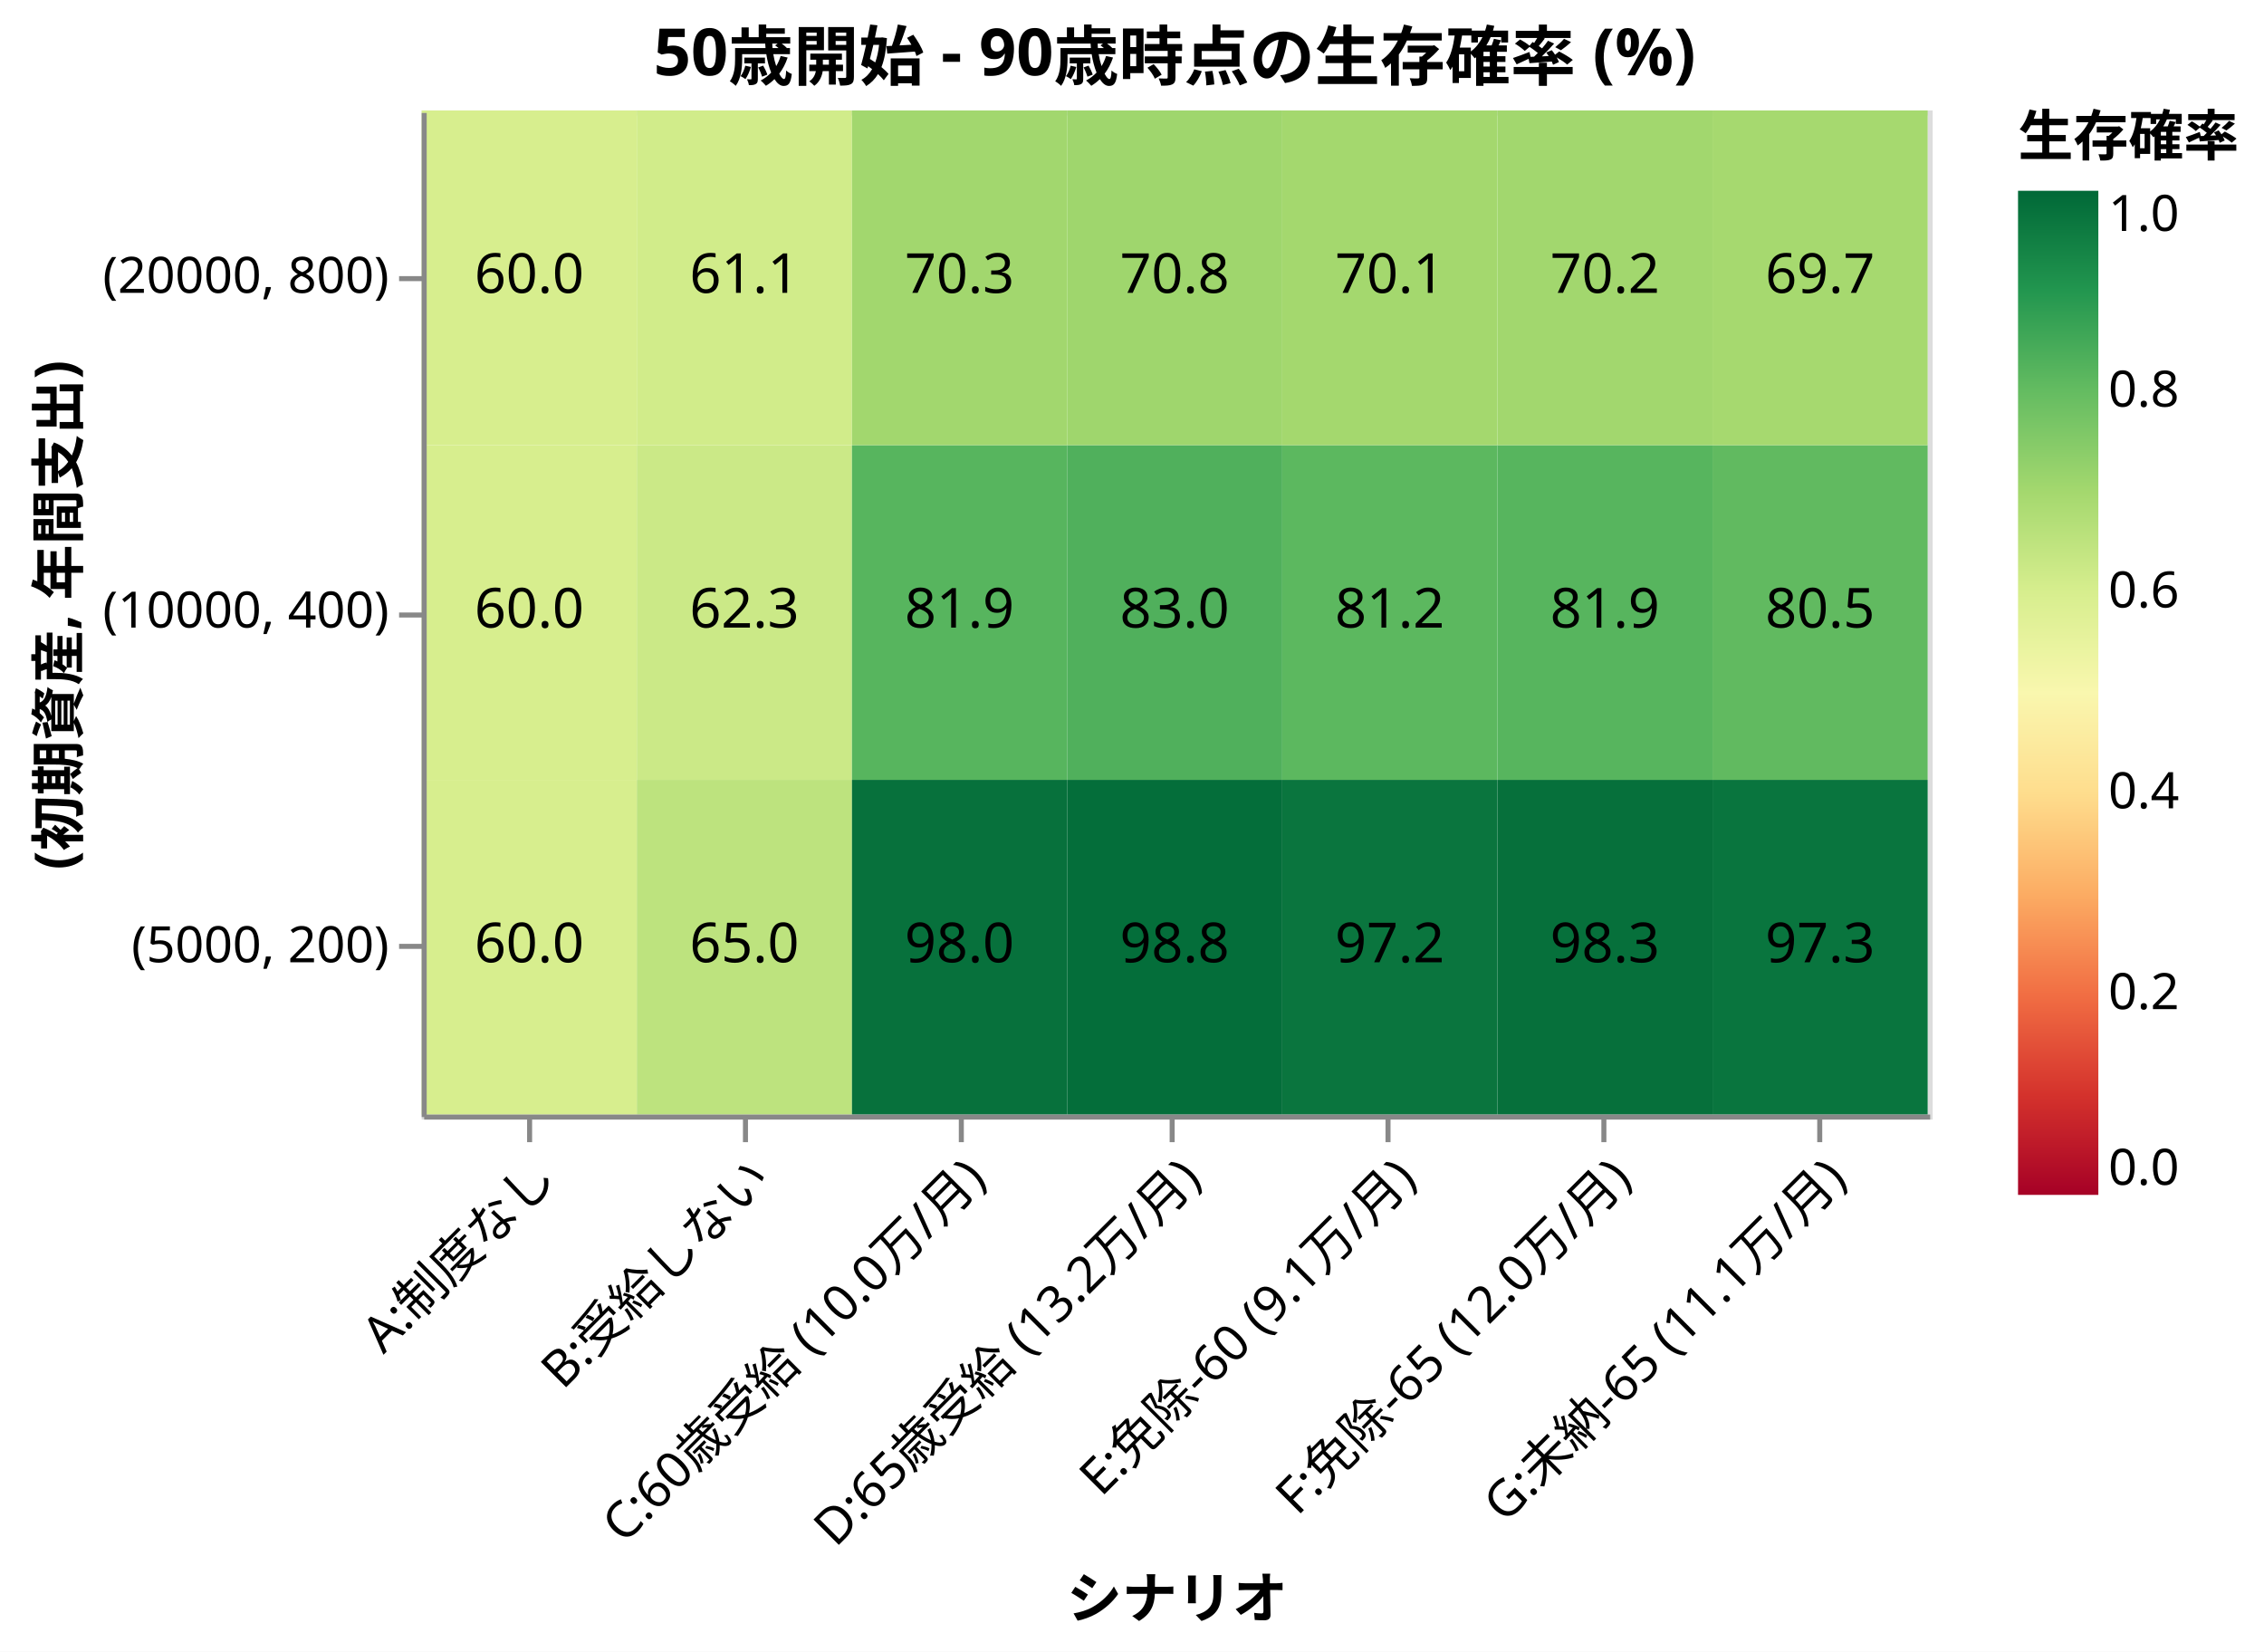
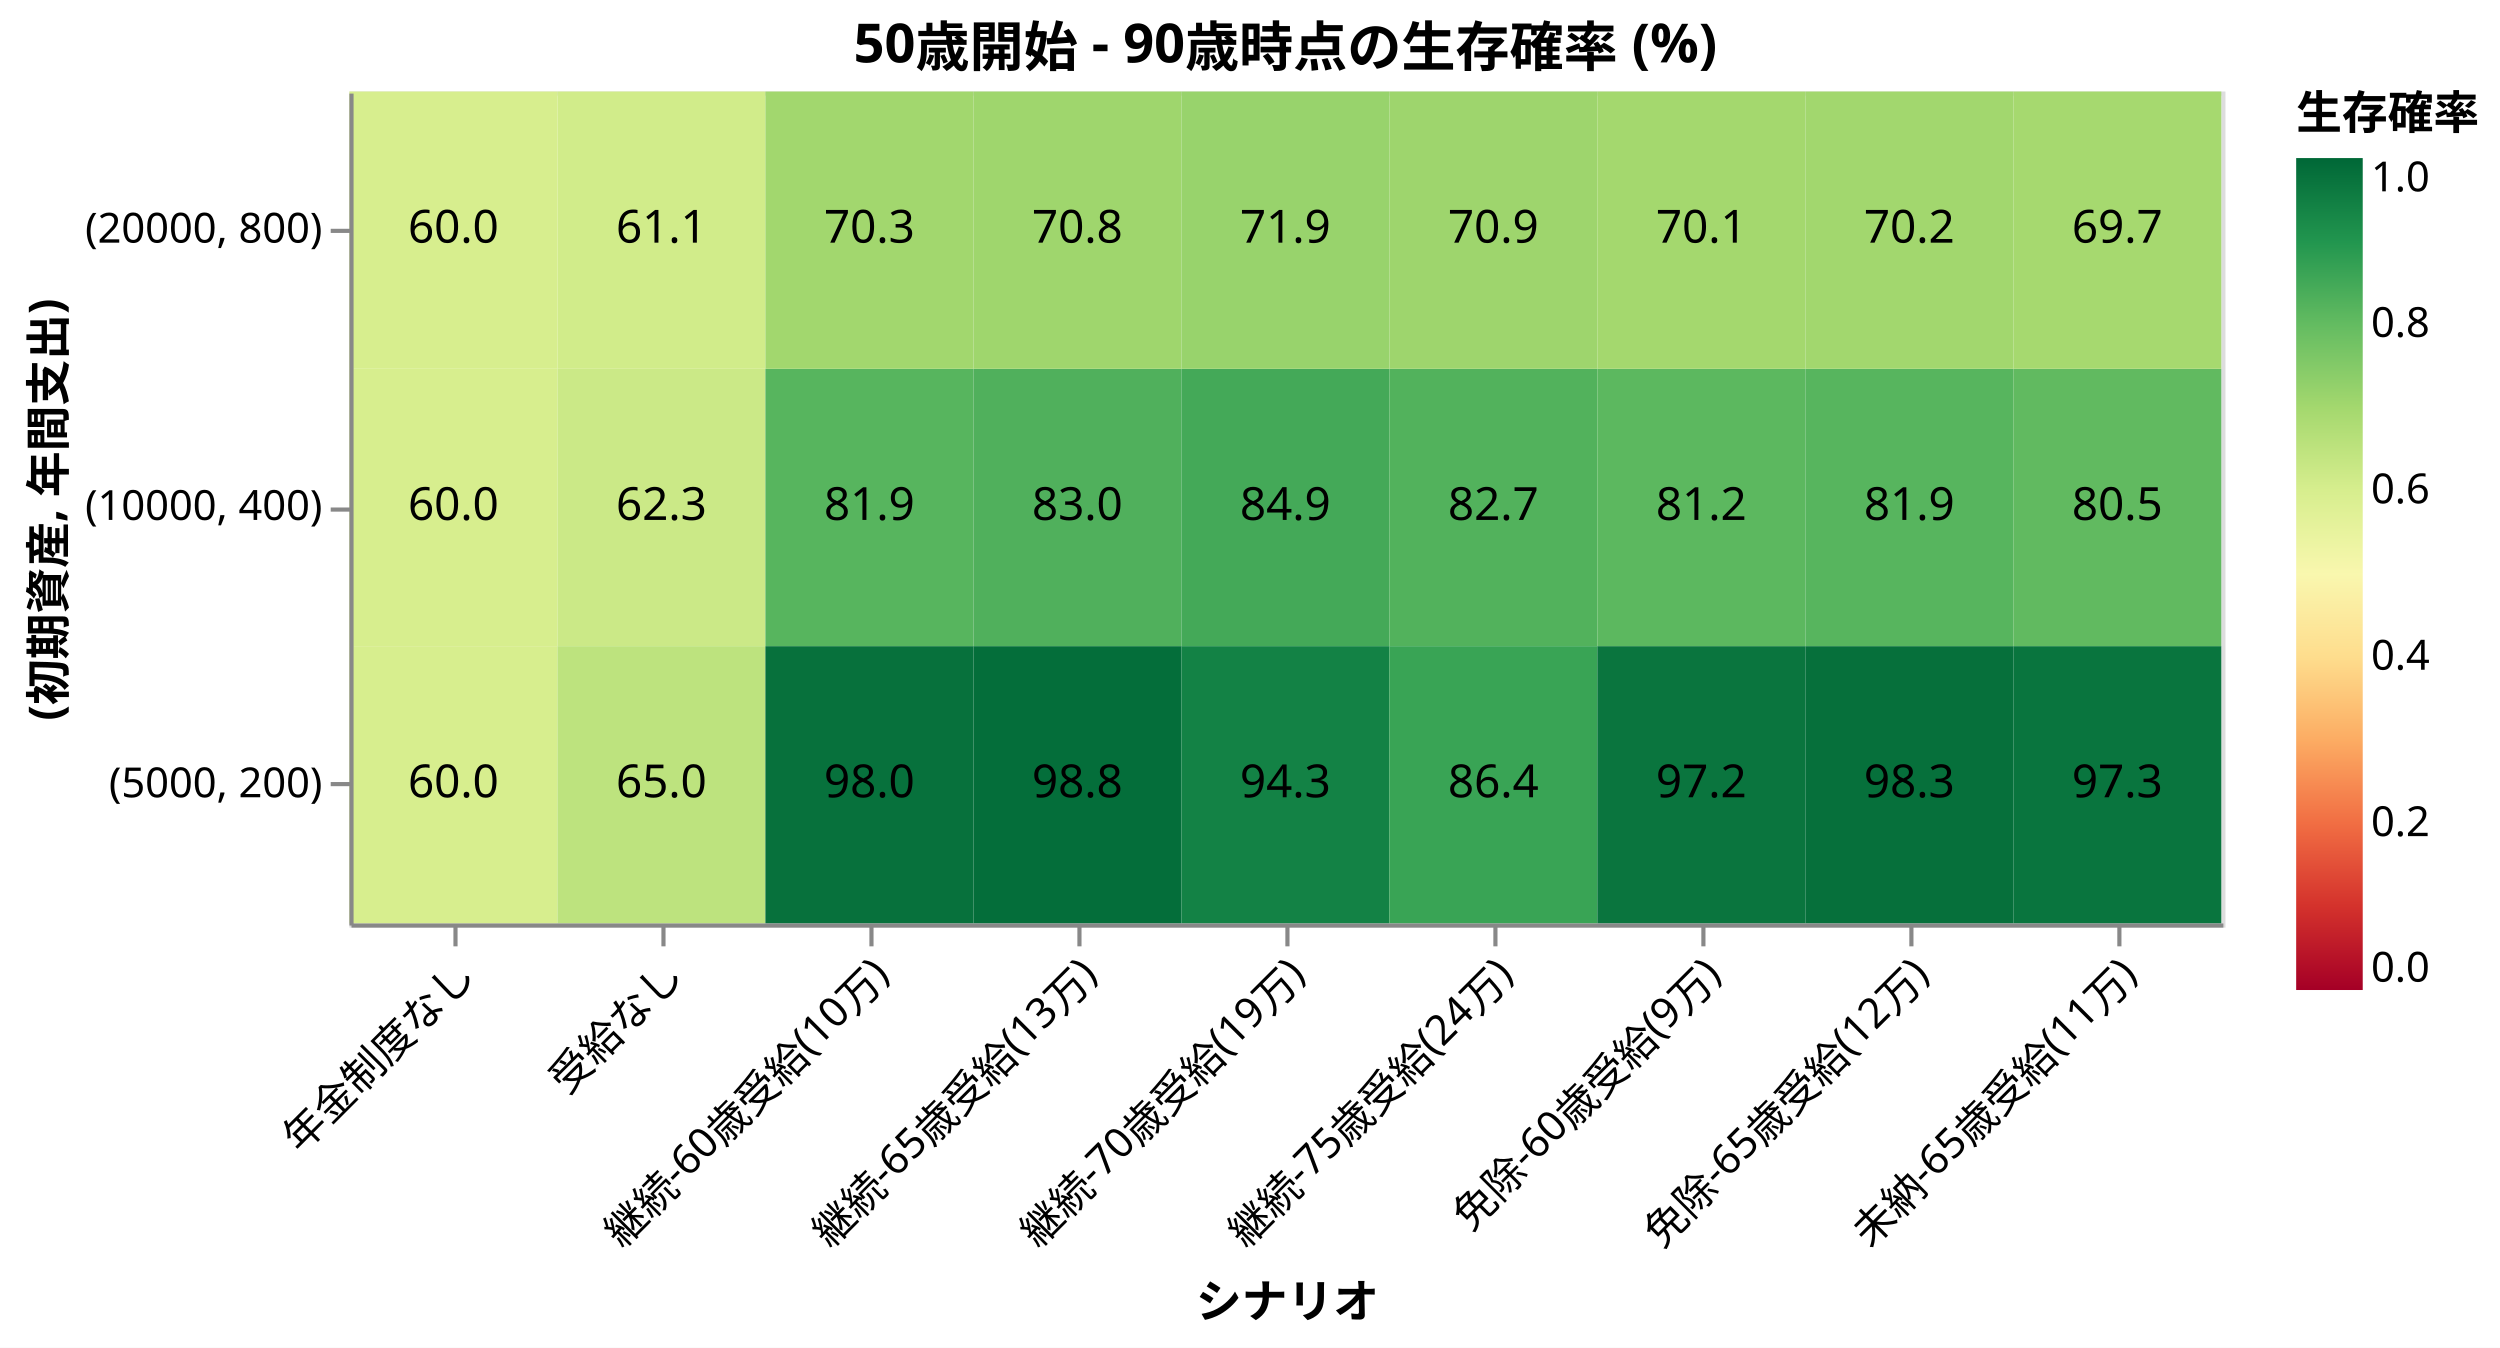
- <svg xmlns="http://www.w3.org/2000/svg" version="1.1" class="marks" width="451" height="329" viewBox="0 0 451 329">
-   <rect width="451" height="329" fill="white" />
+ <svg xmlns="http://www.w3.org/2000/svg" version="1.1" class="marks" width="601" height="324" viewBox="0 0 601 324">
+   <rect width="601" height="324" fill="white" />
  <g fill="none" stroke-miterlimit="10" transform="translate(84,22)">
    <g class="mark-group role-frame root" role="graphics-object" aria-roledescription="group mark container">
      <g transform="translate(0,0)">
-         <path class="background" aria-hidden="true" d="M0.5,0.5h300v200h-300Z" stroke="#ddd" />
+         <path class="background" aria-hidden="true" d="M0.5,0.5h450v200h-450Z" stroke="#ddd" />
        <g>
          <g class="mark-rect role-mark layer_0_marks" role="graphics-object" aria-roledescription="rect mark container">
-             <path aria-label="シナリオ: A:制度なし; (初期資産, 年間支出): (5000, 200); 生存確率: 0.6004" role="graphics-symbol" aria-roledescription="rect mark" d="M0,133.333h42.857v66.667h-42.857Z" fill="rgb(215, 238, 142)" />
-             <path aria-label="シナリオ: B:受給しない; (初期資産, 年間支出): (5000, 200); 生存確率: 0.6504" role="graphics-symbol" aria-roledescription="rect mark" d="M42.857,133.333h42.857v66.667h-42.857Z" fill="rgb(189, 227, 126)" />
-             <path aria-label="シナリオ: C:60歳受給 (10.0万/月); (初期資産, 年間支出): (5000, 200); 生存確率: 0.9796" role="graphics-symbol" aria-roledescription="rect mark" d="M85.714,133.333h42.857v66.667h-42.857Z" fill="rgb(7, 113, 60)" />
-             <path aria-label="シナリオ: D:65歳受給 (13.2万/月); (初期資産, 年間支出): (5000, 200); 生存確率: 0.988" role="graphics-symbol" aria-roledescription="rect mark" d="M128.571,133.333h42.857v66.667h-42.857Z" fill="rgb(4, 110, 58)" />
-             <path aria-label="シナリオ: E:免除-60 (9.1万/月); (初期資産, 年間支出): (5000, 200); 生存確率: 0.9716" role="graphics-symbol" aria-roledescription="rect mark" d="M171.429,133.333h42.857v66.667h-42.857Z" fill="rgb(10, 117, 62)" />
-             <path aria-label="シナリオ: F:免除-65 (12.0万/月); (初期資産, 年間支出): (5000, 200); 生存確率: 0.9832" role="graphics-symbol" aria-roledescription="rect mark" d="M214.286,133.333h42.857v66.667h-42.857Z" fill="rgb(6, 112, 59)" />
-             <path aria-label="シナリオ: G:未納-65 (11.1万/月); (初期資産, 年間支出): (5000, 200); 生存確率: 0.9726" role="graphics-symbol" aria-roledescription="rect mark" d="M257.143,133.333h42.857v66.667h-42.857Z" fill="rgb(9, 117, 62)" />
-             <path aria-label="シナリオ: A:制度なし; (初期資産, 年間支出): (10000, 400); 生存確率: 0.6004" role="graphics-symbol" aria-roledescription="rect mark" d="M0,66.667h42.857v66.667h-42.857Z" fill="rgb(215, 238, 142)" />
-             <path aria-label="シナリオ: B:受給しない; (初期資産, 年間支出): (10000, 400); 生存確率: 0.6228" role="graphics-symbol" aria-roledescription="rect mark" d="M42.857,66.667h42.857v66.667h-42.857Z" fill="rgb(203, 233, 135)" />
-             <path aria-label="シナリオ: C:60歳受給 (10.0万/月); (初期資産, 年間支出): (10000, 400); 生存確率: 0.819" role="graphics-symbol" aria-roledescription="rect mark" d="M85.714,66.667h42.857v66.667h-42.857Z" fill="rgb(87, 181, 94)" />
-             <path aria-label="シナリオ: D:65歳受給 (13.2万/月); (初期資産, 年間支出): (10000, 400); 生存確率: 0.8304" role="graphics-symbol" aria-roledescription="rect mark" d="M128.571,66.667h42.857v66.667h-42.857Z" fill="rgb(80, 176, 92)" />
-             <path aria-label="シナリオ: E:免除-60 (9.1万/月); (初期資産, 年間支出): (10000, 400); 生存確率: 0.8116" role="graphics-symbol" aria-roledescription="rect mark" d="M171.429,66.667h42.857v66.667h-42.857Z" fill="rgb(92, 184, 95)" />
-             <path aria-label="シナリオ: F:免除-65 (12.0万/月); (初期資産, 年間支出): (10000, 400); 生存確率: 0.8194" role="graphics-symbol" aria-roledescription="rect mark" d="M214.286,66.667h42.857v66.667h-42.857Z" fill="rgb(87, 181, 94)" />
-             <path aria-label="シナリオ: G:未納-65 (11.1万/月); (初期資産, 年間支出): (10000, 400); 生存確率: 0.8046" role="graphics-symbol" aria-roledescription="rect mark" d="M257.143,66.667h42.857v66.667h-42.857Z" fill="rgb(97, 186, 96)" />
-             <path aria-label="シナリオ: A:制度なし; (初期資産, 年間支出): (20000, 800); 生存確率: 0.6004" role="graphics-symbol" aria-roledescription="rect mark" d="M0,0h42.857v66.667h-42.857Z" fill="rgb(215, 238, 142)" />
-             <path aria-label="シナリオ: B:受給しない; (初期資産, 年間支出): (20000, 800); 生存確率: 0.611" role="graphics-symbol" aria-roledescription="rect mark" d="M42.857,0h42.857v66.667h-42.857Z" fill="rgb(209, 236, 138)" />
-             <path aria-label="シナリオ: C:60歳受給 (10.0万/月); (初期資産, 年間支出): (20000, 800); 生存確率: 0.7032" role="graphics-symbol" aria-roledescription="rect mark" d="M85.714,0h42.857v66.667h-42.857Z" fill="rgb(162, 215, 110)" />
-             <path aria-label="シナリオ: D:65歳受給 (13.2万/月); (初期資産, 年間支出): (20000, 800); 生存確率: 0.7076" role="graphics-symbol" aria-roledescription="rect mark" d="M128.571,0h42.857v66.667h-42.857Z" fill="rgb(159, 214, 109)" />
-             <path aria-label="シナリオ: E:免除-60 (9.1万/月); (初期資産, 年間支出): (20000, 800); 生存確率: 0.7006" role="graphics-symbol" aria-roledescription="rect mark" d="M171.429,0h42.857v66.667h-42.857Z" fill="rgb(164, 216, 110)" />
-             <path aria-label="シナリオ: F:免除-65 (12.0万/月); (初期資産, 年間支出): (20000, 800); 生存確率: 0.7024" role="graphics-symbol" aria-roledescription="rect mark" d="M214.286,0h42.857v66.667h-42.857Z" fill="rgb(162, 215, 110)" />
-             <path aria-label="シナリオ: G:未納-65 (11.1万/月); (初期資産, 年間支出): (20000, 800); 生存確率: 0.6966" role="graphics-symbol" aria-roledescription="rect mark" d="M257.143,0h42.857v66.667h-42.857Z" fill="rgb(166, 217, 111)" />
+             <path aria-label="シナリオ: 年金制度なし; (初期資産, 年間支出): (5000, 200); 生存確率: 0.6004" role="graphics-symbol" aria-roledescription="rect mark" d="M0,133.333h50v66.667h-50Z" fill="rgb(215, 238, 142)" />
+             <path aria-label="シナリオ: 受給なし; (初期資産, 年間支出): (5000, 200); 生存確率: 0.6504" role="graphics-symbol" aria-roledescription="rect mark" d="M50,133.333h50v66.667h-50Z" fill="rgb(189, 227, 126)" />
+             <path aria-label="シナリオ: 継続-60歳受給&#10;(10万); (初期資産, 年間支出): (5000, 200); 生存確率: 0.9796" role="graphics-symbol" aria-roledescription="rect mark" d="M100,133.333h50v66.667h-50Z" fill="rgb(7, 113, 60)" />
+             <path aria-label="シナリオ: 継続-65歳受給&#10;(13万); (初期資産, 年間支出): (5000, 200); 生存確率: 0.988" role="graphics-symbol" aria-roledescription="rect mark" d="M150,133.333h50v66.667h-50Z" fill="rgb(4, 110, 58)" />
+             <path aria-label="シナリオ: 継続-70歳受給&#10;(19万); (初期資産, 年間支出): (5000, 200); 生存確率: 0.9434" role="graphics-symbol" aria-roledescription="rect mark" d="M200,133.333h50v66.667h-50Z" fill="rgb(19, 130, 69)" />
+             <path aria-label="シナリオ: 継続-75歳受給&#10;(24万); (初期資産, 年間支出): (5000, 200); 生存確率: 0.8644" role="graphics-symbol" aria-roledescription="rect mark" d="M250,133.333h50v66.667h-50Z" fill="rgb(57, 164, 85)" />
+             <path aria-label="シナリオ: 免除-60歳受給&#10;(9万); (初期資産, 年間支出): (5000, 200); 生存確率: 0.9716" role="graphics-symbol" aria-roledescription="rect mark" d="M300,133.333h50v66.667h-50Z" fill="rgb(10, 117, 62)" />
+             <path aria-label="シナリオ: 免除-65歳受給&#10;(12万); (初期資産, 年間支出): (5000, 200); 生存確率: 0.9832" role="graphics-symbol" aria-roledescription="rect mark" d="M350,133.333h50v66.667h-50Z" fill="rgb(6, 112, 59)" />
+             <path aria-label="シナリオ: 未納-65歳受給&#10;(11万); (初期資産, 年間支出): (5000, 200); 生存確率: 0.9726" role="graphics-symbol" aria-roledescription="rect mark" d="M400,133.333h50v66.667h-50Z" fill="rgb(9, 117, 62)" />
+             <path aria-label="シナリオ: 年金制度なし; (初期資産, 年間支出): (10000, 400); 生存確率: 0.6004" role="graphics-symbol" aria-roledescription="rect mark" d="M0,66.667h50v66.667h-50Z" fill="rgb(215, 238, 142)" />
+             <path aria-label="シナリオ: 受給なし; (初期資産, 年間支出): (10000, 400); 生存確率: 0.6228" role="graphics-symbol" aria-roledescription="rect mark" d="M50,66.667h50v66.667h-50Z" fill="rgb(203, 233, 135)" />
+             <path aria-label="シナリオ: 継続-60歳受給&#10;(10万); (初期資産, 年間支出): (10000, 400); 生存確率: 0.819" role="graphics-symbol" aria-roledescription="rect mark" d="M100,66.667h50v66.667h-50Z" fill="rgb(87, 181, 94)" />
+             <path aria-label="シナリオ: 継続-65歳受給&#10;(13万); (初期資産, 年間支出): (10000, 400); 生存確率: 0.8304" role="graphics-symbol" aria-roledescription="rect mark" d="M150,66.667h50v66.667h-50Z" fill="rgb(80, 176, 92)" />
+             <path aria-label="シナリオ: 継続-70歳受給&#10;(19万); (初期資産, 年間支出): (10000, 400); 生存確率: 0.849" role="graphics-symbol" aria-roledescription="rect mark" d="M200,66.667h50v66.667h-50Z" fill="rgb(68, 169, 88)" />
+             <path aria-label="シナリオ: 継続-75歳受給&#10;(24万); (初期資産, 年間支出): (10000, 400); 生存確率: 0.8268" role="graphics-symbol" aria-roledescription="rect mark" d="M250,66.667h50v66.667h-50Z" fill="rgb(82, 178, 92)" />
+             <path aria-label="シナリオ: 免除-60歳受給&#10;(9万); (初期資産, 年間支出): (10000, 400); 生存確率: 0.8116" role="graphics-symbol" aria-roledescription="rect mark" d="M300,66.667h50v66.667h-50Z" fill="rgb(92, 184, 95)" />
+             <path aria-label="シナリオ: 免除-65歳受給&#10;(12万); (初期資産, 年間支出): (10000, 400); 生存確率: 0.8194" role="graphics-symbol" aria-roledescription="rect mark" d="M350,66.667h50v66.667h-50Z" fill="rgb(87, 181, 94)" />
+             <path aria-label="シナリオ: 未納-65歳受給&#10;(11万); (初期資産, 年間支出): (10000, 400); 生存確率: 0.8046" role="graphics-symbol" aria-roledescription="rect mark" d="M400,66.667h50v66.667h-50Z" fill="rgb(97, 186, 96)" />
+             <path aria-label="シナリオ: 年金制度なし; (初期資産, 年間支出): (20000, 800); 生存確率: 0.6004" role="graphics-symbol" aria-roledescription="rect mark" d="M0,0h50v66.667h-50Z" fill="rgb(215, 238, 142)" />
+             <path aria-label="シナリオ: 受給なし; (初期資産, 年間支出): (20000, 800); 生存確率: 0.611" role="graphics-symbol" aria-roledescription="rect mark" d="M50,0h50v66.667h-50Z" fill="rgb(209, 236, 138)" />
+             <path aria-label="シナリオ: 継続-60歳受給&#10;(10万); (初期資産, 年間支出): (20000, 800); 生存確率: 0.7032" role="graphics-symbol" aria-roledescription="rect mark" d="M100,0h50v66.667h-50Z" fill="rgb(162, 215, 110)" />
+             <path aria-label="シナリオ: 継続-65歳受給&#10;(13万); (初期資産, 年間支出): (20000, 800); 生存確率: 0.7076" role="graphics-symbol" aria-roledescription="rect mark" d="M150,0h50v66.667h-50Z" fill="rgb(159, 214, 109)" />
+             <path aria-label="シナリオ: 継続-70歳受給&#10;(19万); (初期資産, 年間支出): (20000, 800); 生存確率: 0.7188" role="graphics-symbol" aria-roledescription="rect mark" d="M200,0h50v66.667h-50Z" fill="rgb(152, 211, 108)" />
+             <path aria-label="シナリオ: 継続-75歳受給&#10;(24万); (初期資産, 年間支出): (20000, 800); 生存確率: 0.709" role="graphics-symbol" aria-roledescription="rect mark" d="M250,0h50v66.667h-50Z" fill="rgb(158, 213, 109)" />
+             <path aria-label="シナリオ: 免除-60歳受給&#10;(9万); (初期資産, 年間支出): (20000, 800); 生存確率: 0.7006" role="graphics-symbol" aria-roledescription="rect mark" d="M300,0h50v66.667h-50Z" fill="rgb(164, 216, 110)" />
+             <path aria-label="シナリオ: 免除-65歳受給&#10;(12万); (初期資産, 年間支出): (20000, 800); 生存確率: 0.7024" role="graphics-symbol" aria-roledescription="rect mark" d="M350,0h50v66.667h-50Z" fill="rgb(162, 215, 110)" />
+             <path aria-label="シナリオ: 未納-65歳受給&#10;(11万); (初期資産, 年間支出): (20000, 800); 生存確率: 0.6966" role="graphics-symbol" aria-roledescription="rect mark" d="M400,0h50v66.667h-50Z" fill="rgb(166, 217, 111)" />
          </g>
          <g class="mark-text role-mark layer_1_marks" role="graphics-object" aria-roledescription="text mark container">
-             <text aria-label="シナリオ: A:制度なし; (初期資産, 年間支出): (5000, 200); survival_rate_pct: 60.0" role="graphics-symbol" aria-roledescription="text mark" text-anchor="middle" transform="translate(21.42857,169.6667)" font-family="sans-serif" font-size="11px" fill="black">60.0</text>
-             <text aria-label="シナリオ: B:受給しない; (初期資産, 年間支出): (5000, 200); survival_rate_pct: 65.0" role="graphics-symbol" aria-roledescription="text mark" text-anchor="middle" transform="translate(64.28571,169.6667)" font-family="sans-serif" font-size="11px" fill="black">65.0</text>
-             <text aria-label="シナリオ: C:60歳受給 (10.0万/月); (初期資産, 年間支出): (5000, 200); survival_rate_pct: 98.0" role="graphics-symbol" aria-roledescription="text mark" text-anchor="middle" transform="translate(107.1429,169.6667)" font-family="sans-serif" font-size="11px" fill="black">98.0</text>
-             <text aria-label="シナリオ: D:65歳受給 (13.2万/月); (初期資産, 年間支出): (5000, 200); survival_rate_pct: 98.8" role="graphics-symbol" aria-roledescription="text mark" text-anchor="middle" transform="translate(150,169.6667)" font-family="sans-serif" font-size="11px" fill="black">98.8</text>
-             <text aria-label="シナリオ: E:免除-60 (9.1万/月); (初期資産, 年間支出): (5000, 200); survival_rate_pct: 97.2" role="graphics-symbol" aria-roledescription="text mark" text-anchor="middle" transform="translate(192.8571,169.6667)" font-family="sans-serif" font-size="11px" fill="black">97.2</text>
-             <text aria-label="シナリオ: F:免除-65 (12.0万/月); (初期資産, 年間支出): (5000, 200); survival_rate_pct: 98.3" role="graphics-symbol" aria-roledescription="text mark" text-anchor="middle" transform="translate(235.7143,169.6667)" font-family="sans-serif" font-size="11px" fill="black">98.3</text>
-             <text aria-label="シナリオ: G:未納-65 (11.1万/月); (初期資産, 年間支出): (5000, 200); survival_rate_pct: 97.3" role="graphics-symbol" aria-roledescription="text mark" text-anchor="middle" transform="translate(278.5714,169.6667)" font-family="sans-serif" font-size="11px" fill="black">97.3</text>
-             <text aria-label="シナリオ: A:制度なし; (初期資産, 年間支出): (10000, 400); survival_rate_pct: 60.0" role="graphics-symbol" aria-roledescription="text mark" text-anchor="middle" transform="translate(21.42857,103)" font-family="sans-serif" font-size="11px" fill="black">60.0</text>
-             <text aria-label="シナリオ: B:受給しない; (初期資産, 年間支出): (10000, 400); survival_rate_pct: 62.3" role="graphics-symbol" aria-roledescription="text mark" text-anchor="middle" transform="translate(64.28571,103)" font-family="sans-serif" font-size="11px" fill="black">62.3</text>
-             <text aria-label="シナリオ: C:60歳受給 (10.0万/月); (初期資産, 年間支出): (10000, 400); survival_rate_pct: 81.9" role="graphics-symbol" aria-roledescription="text mark" text-anchor="middle" transform="translate(107.1429,103)" font-family="sans-serif" font-size="11px" fill="black">81.9</text>
-             <text aria-label="シナリオ: D:65歳受給 (13.2万/月); (初期資産, 年間支出): (10000, 400); survival_rate_pct: 83.0" role="graphics-symbol" aria-roledescription="text mark" text-anchor="middle" transform="translate(150,103)" font-family="sans-serif" font-size="11px" fill="black">83.0</text>
-             <text aria-label="シナリオ: E:免除-60 (9.1万/月); (初期資産, 年間支出): (10000, 400); survival_rate_pct: 81.2" role="graphics-symbol" aria-roledescription="text mark" text-anchor="middle" transform="translate(192.8571,103)" font-family="sans-serif" font-size="11px" fill="black">81.2</text>
-             <text aria-label="シナリオ: F:免除-65 (12.0万/月); (初期資産, 年間支出): (10000, 400); survival_rate_pct: 81.9" role="graphics-symbol" aria-roledescription="text mark" text-anchor="middle" transform="translate(235.7143,103)" font-family="sans-serif" font-size="11px" fill="black">81.9</text>
-             <text aria-label="シナリオ: G:未納-65 (11.1万/月); (初期資産, 年間支出): (10000, 400); survival_rate_pct: 80.5" role="graphics-symbol" aria-roledescription="text mark" text-anchor="middle" transform="translate(278.5714,103)" font-family="sans-serif" font-size="11px" fill="black">80.5</text>
-             <text aria-label="シナリオ: A:制度なし; (初期資産, 年間支出): (20000, 800); survival_rate_pct: 60.0" role="graphics-symbol" aria-roledescription="text mark" text-anchor="middle" transform="translate(21.42857,36.33333)" font-family="sans-serif" font-size="11px" fill="black">60.0</text>
-             <text aria-label="シナリオ: B:受給しない; (初期資産, 年間支出): (20000, 800); survival_rate_pct: 61.1" role="graphics-symbol" aria-roledescription="text mark" text-anchor="middle" transform="translate(64.28571,36.33333)" font-family="sans-serif" font-size="11px" fill="black">61.1</text>
-             <text aria-label="シナリオ: C:60歳受給 (10.0万/月); (初期資産, 年間支出): (20000, 800); survival_rate_pct: 70.3" role="graphics-symbol" aria-roledescription="text mark" text-anchor="middle" transform="translate(107.1429,36.33333)" font-family="sans-serif" font-size="11px" fill="black">70.3</text>
-             <text aria-label="シナリオ: D:65歳受給 (13.2万/月); (初期資産, 年間支出): (20000, 800); survival_rate_pct: 70.8" role="graphics-symbol" aria-roledescription="text mark" text-anchor="middle" transform="translate(150,36.33333)" font-family="sans-serif" font-size="11px" fill="black">70.8</text>
-             <text aria-label="シナリオ: E:免除-60 (9.1万/月); (初期資産, 年間支出): (20000, 800); survival_rate_pct: 70.1" role="graphics-symbol" aria-roledescription="text mark" text-anchor="middle" transform="translate(192.8571,36.33333)" font-family="sans-serif" font-size="11px" fill="black">70.1</text>
-             <text aria-label="シナリオ: F:免除-65 (12.0万/月); (初期資産, 年間支出): (20000, 800); survival_rate_pct: 70.2" role="graphics-symbol" aria-roledescription="text mark" text-anchor="middle" transform="translate(235.7143,36.33333)" font-family="sans-serif" font-size="11px" fill="black">70.2</text>
-             <text aria-label="シナリオ: G:未納-65 (11.1万/月); (初期資産, 年間支出): (20000, 800); survival_rate_pct: 69.7" role="graphics-symbol" aria-roledescription="text mark" text-anchor="middle" transform="translate(278.5714,36.33333)" font-family="sans-serif" font-size="11px" fill="black">69.7</text>
+             <text aria-label="シナリオ: 年金制度なし; (初期資産, 年間支出): (5000, 200); survival_rate_pct: 60.0" role="graphics-symbol" aria-roledescription="text mark" text-anchor="middle" transform="translate(25,169.6667)" font-family="sans-serif" font-size="11px" fill="black">60.0</text>
+             <text aria-label="シナリオ: 受給なし; (初期資産, 年間支出): (5000, 200); survival_rate_pct: 65.0" role="graphics-symbol" aria-roledescription="text mark" text-anchor="middle" transform="translate(75,169.6667)" font-family="sans-serif" font-size="11px" fill="black">65.0</text>
+             <text aria-label="シナリオ: 継続-60歳受給&#10;(10万); (初期資産, 年間支出): (5000, 200); survival_rate_pct: 98.0" role="graphics-symbol" aria-roledescription="text mark" text-anchor="middle" transform="translate(125,169.6667)" font-family="sans-serif" font-size="11px" fill="black">98.0</text>
+             <text aria-label="シナリオ: 継続-65歳受給&#10;(13万); (初期資産, 年間支出): (5000, 200); survival_rate_pct: 98.8" role="graphics-symbol" aria-roledescription="text mark" text-anchor="middle" transform="translate(175,169.6667)" font-family="sans-serif" font-size="11px" fill="black">98.8</text>
+             <text aria-label="シナリオ: 継続-70歳受給&#10;(19万); (初期資産, 年間支出): (5000, 200); survival_rate_pct: 94.3" role="graphics-symbol" aria-roledescription="text mark" text-anchor="middle" transform="translate(225,169.6667)" font-family="sans-serif" font-size="11px" fill="black">94.3</text>
+             <text aria-label="シナリオ: 継続-75歳受給&#10;(24万); (初期資産, 年間支出): (5000, 200); survival_rate_pct: 86.4" role="graphics-symbol" aria-roledescription="text mark" text-anchor="middle" transform="translate(275,169.6667)" font-family="sans-serif" font-size="11px" fill="black">86.4</text>
+             <text aria-label="シナリオ: 免除-60歳受給&#10;(9万); (初期資産, 年間支出): (5000, 200); survival_rate_pct: 97.2" role="graphics-symbol" aria-roledescription="text mark" text-anchor="middle" transform="translate(325,169.6667)" font-family="sans-serif" font-size="11px" fill="black">97.2</text>
+             <text aria-label="シナリオ: 免除-65歳受給&#10;(12万); (初期資産, 年間支出): (5000, 200); survival_rate_pct: 98.3" role="graphics-symbol" aria-roledescription="text mark" text-anchor="middle" transform="translate(375,169.6667)" font-family="sans-serif" font-size="11px" fill="black">98.3</text>
+             <text aria-label="シナリオ: 未納-65歳受給&#10;(11万); (初期資産, 年間支出): (5000, 200); survival_rate_pct: 97.3" role="graphics-symbol" aria-roledescription="text mark" text-anchor="middle" transform="translate(425,169.6667)" font-family="sans-serif" font-size="11px" fill="black">97.3</text>
+             <text aria-label="シナリオ: 年金制度なし; (初期資産, 年間支出): (10000, 400); survival_rate_pct: 60.0" role="graphics-symbol" aria-roledescription="text mark" text-anchor="middle" transform="translate(25,103)" font-family="sans-serif" font-size="11px" fill="black">60.0</text>
+             <text aria-label="シナリオ: 受給なし; (初期資産, 年間支出): (10000, 400); survival_rate_pct: 62.3" role="graphics-symbol" aria-roledescription="text mark" text-anchor="middle" transform="translate(75,103)" font-family="sans-serif" font-size="11px" fill="black">62.3</text>
+             <text aria-label="シナリオ: 継続-60歳受給&#10;(10万); (初期資産, 年間支出): (10000, 400); survival_rate_pct: 81.9" role="graphics-symbol" aria-roledescription="text mark" text-anchor="middle" transform="translate(125,103)" font-family="sans-serif" font-size="11px" fill="black">81.9</text>
+             <text aria-label="シナリオ: 継続-65歳受給&#10;(13万); (初期資産, 年間支出): (10000, 400); survival_rate_pct: 83.0" role="graphics-symbol" aria-roledescription="text mark" text-anchor="middle" transform="translate(175,103)" font-family="sans-serif" font-size="11px" fill="black">83.0</text>
+             <text aria-label="シナリオ: 継続-70歳受給&#10;(19万); (初期資産, 年間支出): (10000, 400); survival_rate_pct: 84.9" role="graphics-symbol" aria-roledescription="text mark" text-anchor="middle" transform="translate(225,103)" font-family="sans-serif" font-size="11px" fill="black">84.9</text>
+             <text aria-label="シナリオ: 継続-75歳受給&#10;(24万); (初期資産, 年間支出): (10000, 400); survival_rate_pct: 82.7" role="graphics-symbol" aria-roledescription="text mark" text-anchor="middle" transform="translate(275,103)" font-family="sans-serif" font-size="11px" fill="black">82.7</text>
+             <text aria-label="シナリオ: 免除-60歳受給&#10;(9万); (初期資産, 年間支出): (10000, 400); survival_rate_pct: 81.2" role="graphics-symbol" aria-roledescription="text mark" text-anchor="middle" transform="translate(325,103)" font-family="sans-serif" font-size="11px" fill="black">81.2</text>
+             <text aria-label="シナリオ: 免除-65歳受給&#10;(12万); (初期資産, 年間支出): (10000, 400); survival_rate_pct: 81.9" role="graphics-symbol" aria-roledescription="text mark" text-anchor="middle" transform="translate(375,103)" font-family="sans-serif" font-size="11px" fill="black">81.9</text>
+             <text aria-label="シナリオ: 未納-65歳受給&#10;(11万); (初期資産, 年間支出): (10000, 400); survival_rate_pct: 80.5" role="graphics-symbol" aria-roledescription="text mark" text-anchor="middle" transform="translate(425,103)" font-family="sans-serif" font-size="11px" fill="black">80.5</text>
+             <text aria-label="シナリオ: 年金制度なし; (初期資産, 年間支出): (20000, 800); survival_rate_pct: 60.0" role="graphics-symbol" aria-roledescription="text mark" text-anchor="middle" transform="translate(25,36.33333)" font-family="sans-serif" font-size="11px" fill="black">60.0</text>
+             <text aria-label="シナリオ: 受給なし; (初期資産, 年間支出): (20000, 800); survival_rate_pct: 61.1" role="graphics-symbol" aria-roledescription="text mark" text-anchor="middle" transform="translate(75,36.33333)" font-family="sans-serif" font-size="11px" fill="black">61.1</text>
+             <text aria-label="シナリオ: 継続-60歳受給&#10;(10万); (初期資産, 年間支出): (20000, 800); survival_rate_pct: 70.3" role="graphics-symbol" aria-roledescription="text mark" text-anchor="middle" transform="translate(125,36.33333)" font-family="sans-serif" font-size="11px" fill="black">70.3</text>
+             <text aria-label="シナリオ: 継続-65歳受給&#10;(13万); (初期資産, 年間支出): (20000, 800); survival_rate_pct: 70.8" role="graphics-symbol" aria-roledescription="text mark" text-anchor="middle" transform="translate(175,36.33333)" font-family="sans-serif" font-size="11px" fill="black">70.8</text>
+             <text aria-label="シナリオ: 継続-70歳受給&#10;(19万); (初期資産, 年間支出): (20000, 800); survival_rate_pct: 71.9" role="graphics-symbol" aria-roledescription="text mark" text-anchor="middle" transform="translate(225,36.33333)" font-family="sans-serif" font-size="11px" fill="black">71.9</text>
+             <text aria-label="シナリオ: 継続-75歳受給&#10;(24万); (初期資産, 年間支出): (20000, 800); survival_rate_pct: 70.9" role="graphics-symbol" aria-roledescription="text mark" text-anchor="middle" transform="translate(275,36.33333)" font-family="sans-serif" font-size="11px" fill="black">70.9</text>
+             <text aria-label="シナリオ: 免除-60歳受給&#10;(9万); (初期資産, 年間支出): (20000, 800); survival_rate_pct: 70.1" role="graphics-symbol" aria-roledescription="text mark" text-anchor="middle" transform="translate(325,36.33333)" font-family="sans-serif" font-size="11px" fill="black">70.1</text>
+             <text aria-label="シナリオ: 免除-65歳受給&#10;(12万); (初期資産, 年間支出): (20000, 800); survival_rate_pct: 70.2" role="graphics-symbol" aria-roledescription="text mark" text-anchor="middle" transform="translate(375,36.33333)" font-family="sans-serif" font-size="11px" fill="black">70.2</text>
+             <text aria-label="シナリオ: 未納-65歳受給&#10;(11万); (初期資産, 年間支出): (20000, 800); survival_rate_pct: 69.7" role="graphics-symbol" aria-roledescription="text mark" text-anchor="middle" transform="translate(425,36.33333)" font-family="sans-serif" font-size="11px" fill="black">69.7</text>
          </g>
          <g class="mark-group role-legend" role="graphics-symbol" aria-roledescription="legend" aria-label="Gradient legend titled '生存確率' for fill color with values from 0.0 to 1.0">
-             <g transform="translate(318,0)">
+             <g transform="translate(468,0)">
              <path class="background" aria-hidden="true" d="M0,0h44v216h-44Z" pointer-events="none" />
              <g>
                <g class="mark-group role-legend-entry">
                  <g transform="translate(0,16)">
                    <path class="background" aria-hidden="true" d="M0,0h0v0h0Z" pointer-events="none" />
                    <g>
                      <g class="mark-rect role-legend-gradient" pointer-events="none">
                        <path d="M0,0h16v200h-16Z" fill="url(#gradient_5)" stroke="#ddd" stroke-width="0" opacity="1" />
                      </g>
                      <g class="mark-text role-legend-label" pointer-events="none">
                        <text text-anchor="start" transform="translate(18,198)" font-family="sans-serif" font-size="10px" fill="#000" opacity="1">0.0</text>
                        <text text-anchor="start" transform="translate(18,163)" font-family="sans-serif" font-size="10px" fill="#000" opacity="1">0.2</text>
                        <text text-anchor="start" transform="translate(18,123)" font-family="sans-serif" font-size="10px" fill="#000" opacity="1">0.4</text>
                        <text text-anchor="start" transform="translate(18,83)" font-family="sans-serif" font-size="10px" fill="#000" opacity="1">0.6</text>
                        <text text-anchor="start" transform="translate(18,43)" font-family="sans-serif" font-size="10px" fill="#000" opacity="1">0.8</text>
                        <text text-anchor="start" transform="translate(18,8)" font-family="sans-serif" font-size="10px" fill="#000" opacity="1">1.0</text>
                      </g>
                    </g>
                    <path class="foreground" aria-hidden="true" d="" pointer-events="none" display="none" />
                  </g>
                </g>
                <g class="mark-text role-legend-title" pointer-events="none">
                  <text text-anchor="start" transform="translate(0,9)" font-family="sans-serif" font-size="11px" font-weight="bold" fill="#000" opacity="1">生存確率</text>
                </g>
              </g>
              <path class="foreground" aria-hidden="true" d="" pointer-events="none" display="none" />
            </g>
          </g>
          <g class="mark-group role-title">
-             <g transform="translate(150,-17)">
+             <g transform="translate(225,-17)">
              <path class="background" aria-hidden="true" d="M0,0h0v0h0Z" pointer-events="none" />
              <g>
                <g class="mark-text role-title-text" role="graphics-symbol" aria-roledescription="title" aria-label="Title text '50歳開始 - 90歳時点の生存確率 (%)'" pointer-events="none">
                  <text text-anchor="middle" transform="translate(0,10)" font-family="sans-serif" font-size="13px" font-weight="bold" fill="#000" opacity="1">50歳開始 - 90歳時点の生存確率 (%)</text>
                </g>
              </g>
              <path class="foreground" aria-hidden="true" d="" pointer-events="none" display="none" />
            </g>
          </g>
-           <g class="mark-group role-axis" role="graphics-symbol" aria-roledescription="axis" aria-label="X-axis titled 'シナリオ' for a discrete scale with 7 values: A:制度なし, B:受給しない, C:60歳受給 (10.0万/月), D:65歳受給 (13.2万/月), E:免除-60 (9.1万/月), F:免除-65 (12.0万/月), G:未納-65 (11.1万/月)">
+           <g class="mark-group role-axis" role="graphics-symbol" aria-roledescription="axis" aria-label="X-axis titled 'シナリオ' for a discrete scale with 9 values: 年金制度なし, 受給なし, 継続-60歳受給&#10;(10万), 継続-65歳受給&#10;(13万), 継続-70歳受給&#10;(19万), ending with 未納-65歳受給&#10;(11万)">
            <g transform="translate(0.5,200.5)">
              <path class="background" aria-hidden="true" d="M0,0h0v0h0Z" pointer-events="none" />
              <g>
                <g class="mark-rule role-axis-tick" pointer-events="none">
-                   <line transform="translate(21,0)" x2="0" y2="5" stroke="#888" stroke-width="1" opacity="1" />
-                   <line transform="translate(64,0)" x2="0" y2="5" stroke="#888" stroke-width="1" opacity="1" />
-                   <line transform="translate(107,0)" x2="0" y2="5" stroke="#888" stroke-width="1" opacity="1" />
-                   <line transform="translate(149,0)" x2="0" y2="5" stroke="#888" stroke-width="1" opacity="1" />
-                   <line transform="translate(192,0)" x2="0" y2="5" stroke="#888" stroke-width="1" opacity="1" />
-                   <line transform="translate(235,0)" x2="0" y2="5" stroke="#888" stroke-width="1" opacity="1" />
-                   <line transform="translate(278,0)" x2="0" y2="5" stroke="#888" stroke-width="1" opacity="1" />
+                   <line transform="translate(25,0)" x2="0" y2="5" stroke="#888" stroke-width="1" opacity="1" />
+                   <line transform="translate(75,0)" x2="0" y2="5" stroke="#888" stroke-width="1" opacity="1" />
+                   <line transform="translate(125,0)" x2="0" y2="5" stroke="#888" stroke-width="1" opacity="1" />
+                   <line transform="translate(175,0)" x2="0" y2="5" stroke="#888" stroke-width="1" opacity="1" />
+                   <line transform="translate(225,0)" x2="0" y2="5" stroke="#888" stroke-width="1" opacity="1" />
+                   <line transform="translate(275,0)" x2="0" y2="5" stroke="#888" stroke-width="1" opacity="1" />
+                   <line transform="translate(325,0)" x2="0" y2="5" stroke="#888" stroke-width="1" opacity="1" />
+                   <line transform="translate(375,0)" x2="0" y2="5" stroke="#888" stroke-width="1" opacity="1" />
+                   <line transform="translate(425,0)" x2="0" y2="5" stroke="#888" stroke-width="1" opacity="1" />
                </g>
                <g class="mark-text role-axis-label" pointer-events="none">
-                   <text text-anchor="end" transform="translate(20.92857,7) rotate(315) translate(0,8)" font-family="sans-serif" font-size="10px" fill="#000" opacity="1">A:制度なし</text>
-                   <text text-anchor="end" transform="translate(63.78571,7) rotate(315) translate(0,8)" font-family="sans-serif" font-size="10px" fill="#000" opacity="1">B:受給しない</text>
-                   <text text-anchor="end" transform="translate(106.6429,7) rotate(315) translate(0,8)" font-family="sans-serif" font-size="10px" fill="#000" opacity="1">C:60歳受給 (10.0万/月)</text>
-                   <text text-anchor="end" transform="translate(149.5,7) rotate(315) translate(0,8)" font-family="sans-serif" font-size="10px" fill="#000" opacity="1">D:65歳受給 (13.2万/月)</text>
-                   <text text-anchor="end" transform="translate(192.3571,7) rotate(315) translate(0,8)" font-family="sans-serif" font-size="10px" fill="#000" opacity="1">E:免除-60 (9.1万/月)</text>
-                   <text text-anchor="end" transform="translate(235.2143,7) rotate(315) translate(0,8)" font-family="sans-serif" font-size="10px" fill="#000" opacity="1">F:免除-65 (12.0万/月)</text>
-                   <text text-anchor="end" transform="translate(278.0714,7) rotate(315) translate(0,8)" font-family="sans-serif" font-size="10px" fill="#000" opacity="1">G:未納-65 (11.1万/月)</text>
+                   <text text-anchor="end" transform="translate(24.5,7) rotate(315) translate(0,8)" font-family="sans-serif" font-size="10px" fill="#000" opacity="1">年金制度なし</text>
+                   <text text-anchor="end" transform="translate(74.5,7) rotate(315) translate(0,8)" font-family="sans-serif" font-size="10px" fill="#000" opacity="1">受給なし</text>
+                   <text text-anchor="end" transform="translate(124.5,7) rotate(315) translate(0,8)" font-family="sans-serif" font-size="10px" fill="#000" opacity="1">継続-60歳受給
+ (10万)</text>
+                   <text text-anchor="end" transform="translate(174.5,7) rotate(315) translate(0,8)" font-family="sans-serif" font-size="10px" fill="#000" opacity="1">継続-65歳受給
+ (13万)</text>
+                   <text text-anchor="end" transform="translate(224.5,7) rotate(315) translate(0,8)" font-family="sans-serif" font-size="10px" fill="#000" opacity="1">継続-70歳受給
+ (19万)</text>
+                   <text text-anchor="end" transform="translate(274.5,7) rotate(315) translate(0,8)" font-family="sans-serif" font-size="10px" fill="#000" opacity="1">継続-75歳受給
+ (24万)</text>
+                   <text text-anchor="end" transform="translate(324.5,7) rotate(315) translate(0,8)" font-family="sans-serif" font-size="10px" fill="#000" opacity="1">免除-60歳受給
+ (9万)</text>
+                   <text text-anchor="end" transform="translate(374.5,7) rotate(315) translate(0,8)" font-family="sans-serif" font-size="10px" fill="#000" opacity="1">免除-65歳受給
+ (12万)</text>
+                   <text text-anchor="end" transform="translate(424.5,7) rotate(315) translate(0,8)" font-family="sans-serif" font-size="10px" fill="#000" opacity="1">未納-65歳受給
+ (11万)</text>
                </g>
                <g class="mark-rule role-axis-domain" pointer-events="none">
-                   <line transform="translate(0,0)" x2="300" y2="0" stroke="#888" stroke-width="1" opacity="1" />
+                   <line transform="translate(0,0)" x2="450" y2="0" stroke="#888" stroke-width="1" opacity="1" />
                </g>
                <g class="mark-text role-axis-title" pointer-events="none">
-                   <text text-anchor="middle" transform="translate(150,99.76358)" font-family="sans-serif" font-size="11px" font-weight="bold" fill="#000" opacity="1">シナリオ</text>
+                   <text text-anchor="middle" transform="translate(225,94.25657)" font-family="sans-serif" font-size="11px" font-weight="bold" fill="#000" opacity="1">シナリオ</text>
                </g>
              </g>
              <path class="foreground" aria-hidden="true" d="" pointer-events="none" display="none" />
            </g>
          </g>
          <g class="mark-group role-axis" role="graphics-symbol" aria-roledescription="axis" aria-label="Y-axis titled '(初期資産, 年間支出)' for a discrete scale with 3 values: (20000, 800), (10000, 400), (5000, 200)">
            <g transform="translate(0.5,0.5)">
              <path class="background" aria-hidden="true" d="M0,0h0v0h0Z" pointer-events="none" />
              <g>
                <g class="mark-rule role-axis-tick" pointer-events="none">
                  <line transform="translate(0,33)" x2="-5" y2="0" stroke="#888" stroke-width="1" opacity="1" />
                  <line transform="translate(0,100)" x2="-5" y2="0" stroke="#888" stroke-width="1" opacity="1" />
                  <line transform="translate(0,166)" x2="-5" y2="0" stroke="#888" stroke-width="1" opacity="1" />
                </g>
                <g class="mark-text role-axis-label" pointer-events="none">
                  <text text-anchor="end" transform="translate(-7,35.83333)" font-family="sans-serif" font-size="10px" fill="#000" opacity="1">(20000, 800)</text>
                  <text text-anchor="end" transform="translate(-7,102.5)" font-family="sans-serif" font-size="10px" fill="#000" opacity="1">(10000, 400)</text>
                  <text text-anchor="end" transform="translate(-7,169.1667)" font-family="sans-serif" font-size="10px" fill="#000" opacity="1">(5000, 200)</text>
                </g>
                <g class="mark-rule role-axis-domain" pointer-events="none">
                  <line transform="translate(0,0)" x2="0" y2="200" stroke="#888" stroke-width="1" opacity="1" />
                </g>
                <g class="mark-text role-axis-title" pointer-events="none">
                  <text text-anchor="middle" transform="translate(-67.70898,100) rotate(-90) translate(0,-2)" font-family="sans-serif" font-size="11px" font-weight="bold" fill="#000" opacity="1">(初期資産, 年間支出)</text>
                </g>
              </g>
              <path class="foreground" aria-hidden="true" d="" pointer-events="none" display="none" />
            </g>
          </g>
        </g>
        <path class="foreground" aria-hidden="true" d="" display="none" />
      </g>
    </g>
  </g>
  <defs>
    <linearGradient id="gradient_5" x1="0" x2="0" y1="1" y2="0">
      <stop offset="0" stop-color="rgb(165, 0, 38)" />
      <stop offset="0.05" stop-color="rgb(189, 25, 41)" />
      <stop offset="0.1" stop-color="rgb(212, 50, 44)" />
      <stop offset="0.15" stop-color="rgb(227, 80, 56)" />
      <stop offset="0.2" stop-color="rgb(241, 110, 67)" />
      <stop offset="0.25" stop-color="rgb(247, 141, 83)" />
      <stop offset="0.3" stop-color="rgb(252, 172, 99)" />
      <stop offset="0.35" stop-color="rgb(253, 197, 120)" />
      <stop offset="0.4" stop-color="rgb(254, 221, 141)" />
      <stop offset="0.45" stop-color="rgb(252, 234, 158)" />
      <stop offset="0.5" stop-color="rgb(249, 247, 174)" />
      <stop offset="0.55" stop-color="rgb(232, 243, 158)" />
      <stop offset="0.6" stop-color="rgb(215, 238, 142)" />
      <stop offset="0.65" stop-color="rgb(190, 227, 126)" />
      <stop offset="0.7" stop-color="rgb(164, 216, 110)" />
      <stop offset="0.75" stop-color="rgb(132, 202, 104)" />
      <stop offset="0.8" stop-color="rgb(100, 188, 97)" />
      <stop offset="0.85" stop-color="rgb(67, 169, 88)" />
      <stop offset="0.9" stop-color="rgb(34, 150, 79)" />
      <stop offset="0.95" stop-color="rgb(17, 127, 67)" />
      <stop offset="1" stop-color="rgb(0, 104, 55)" />
    </linearGradient>
  </defs>
</svg>
